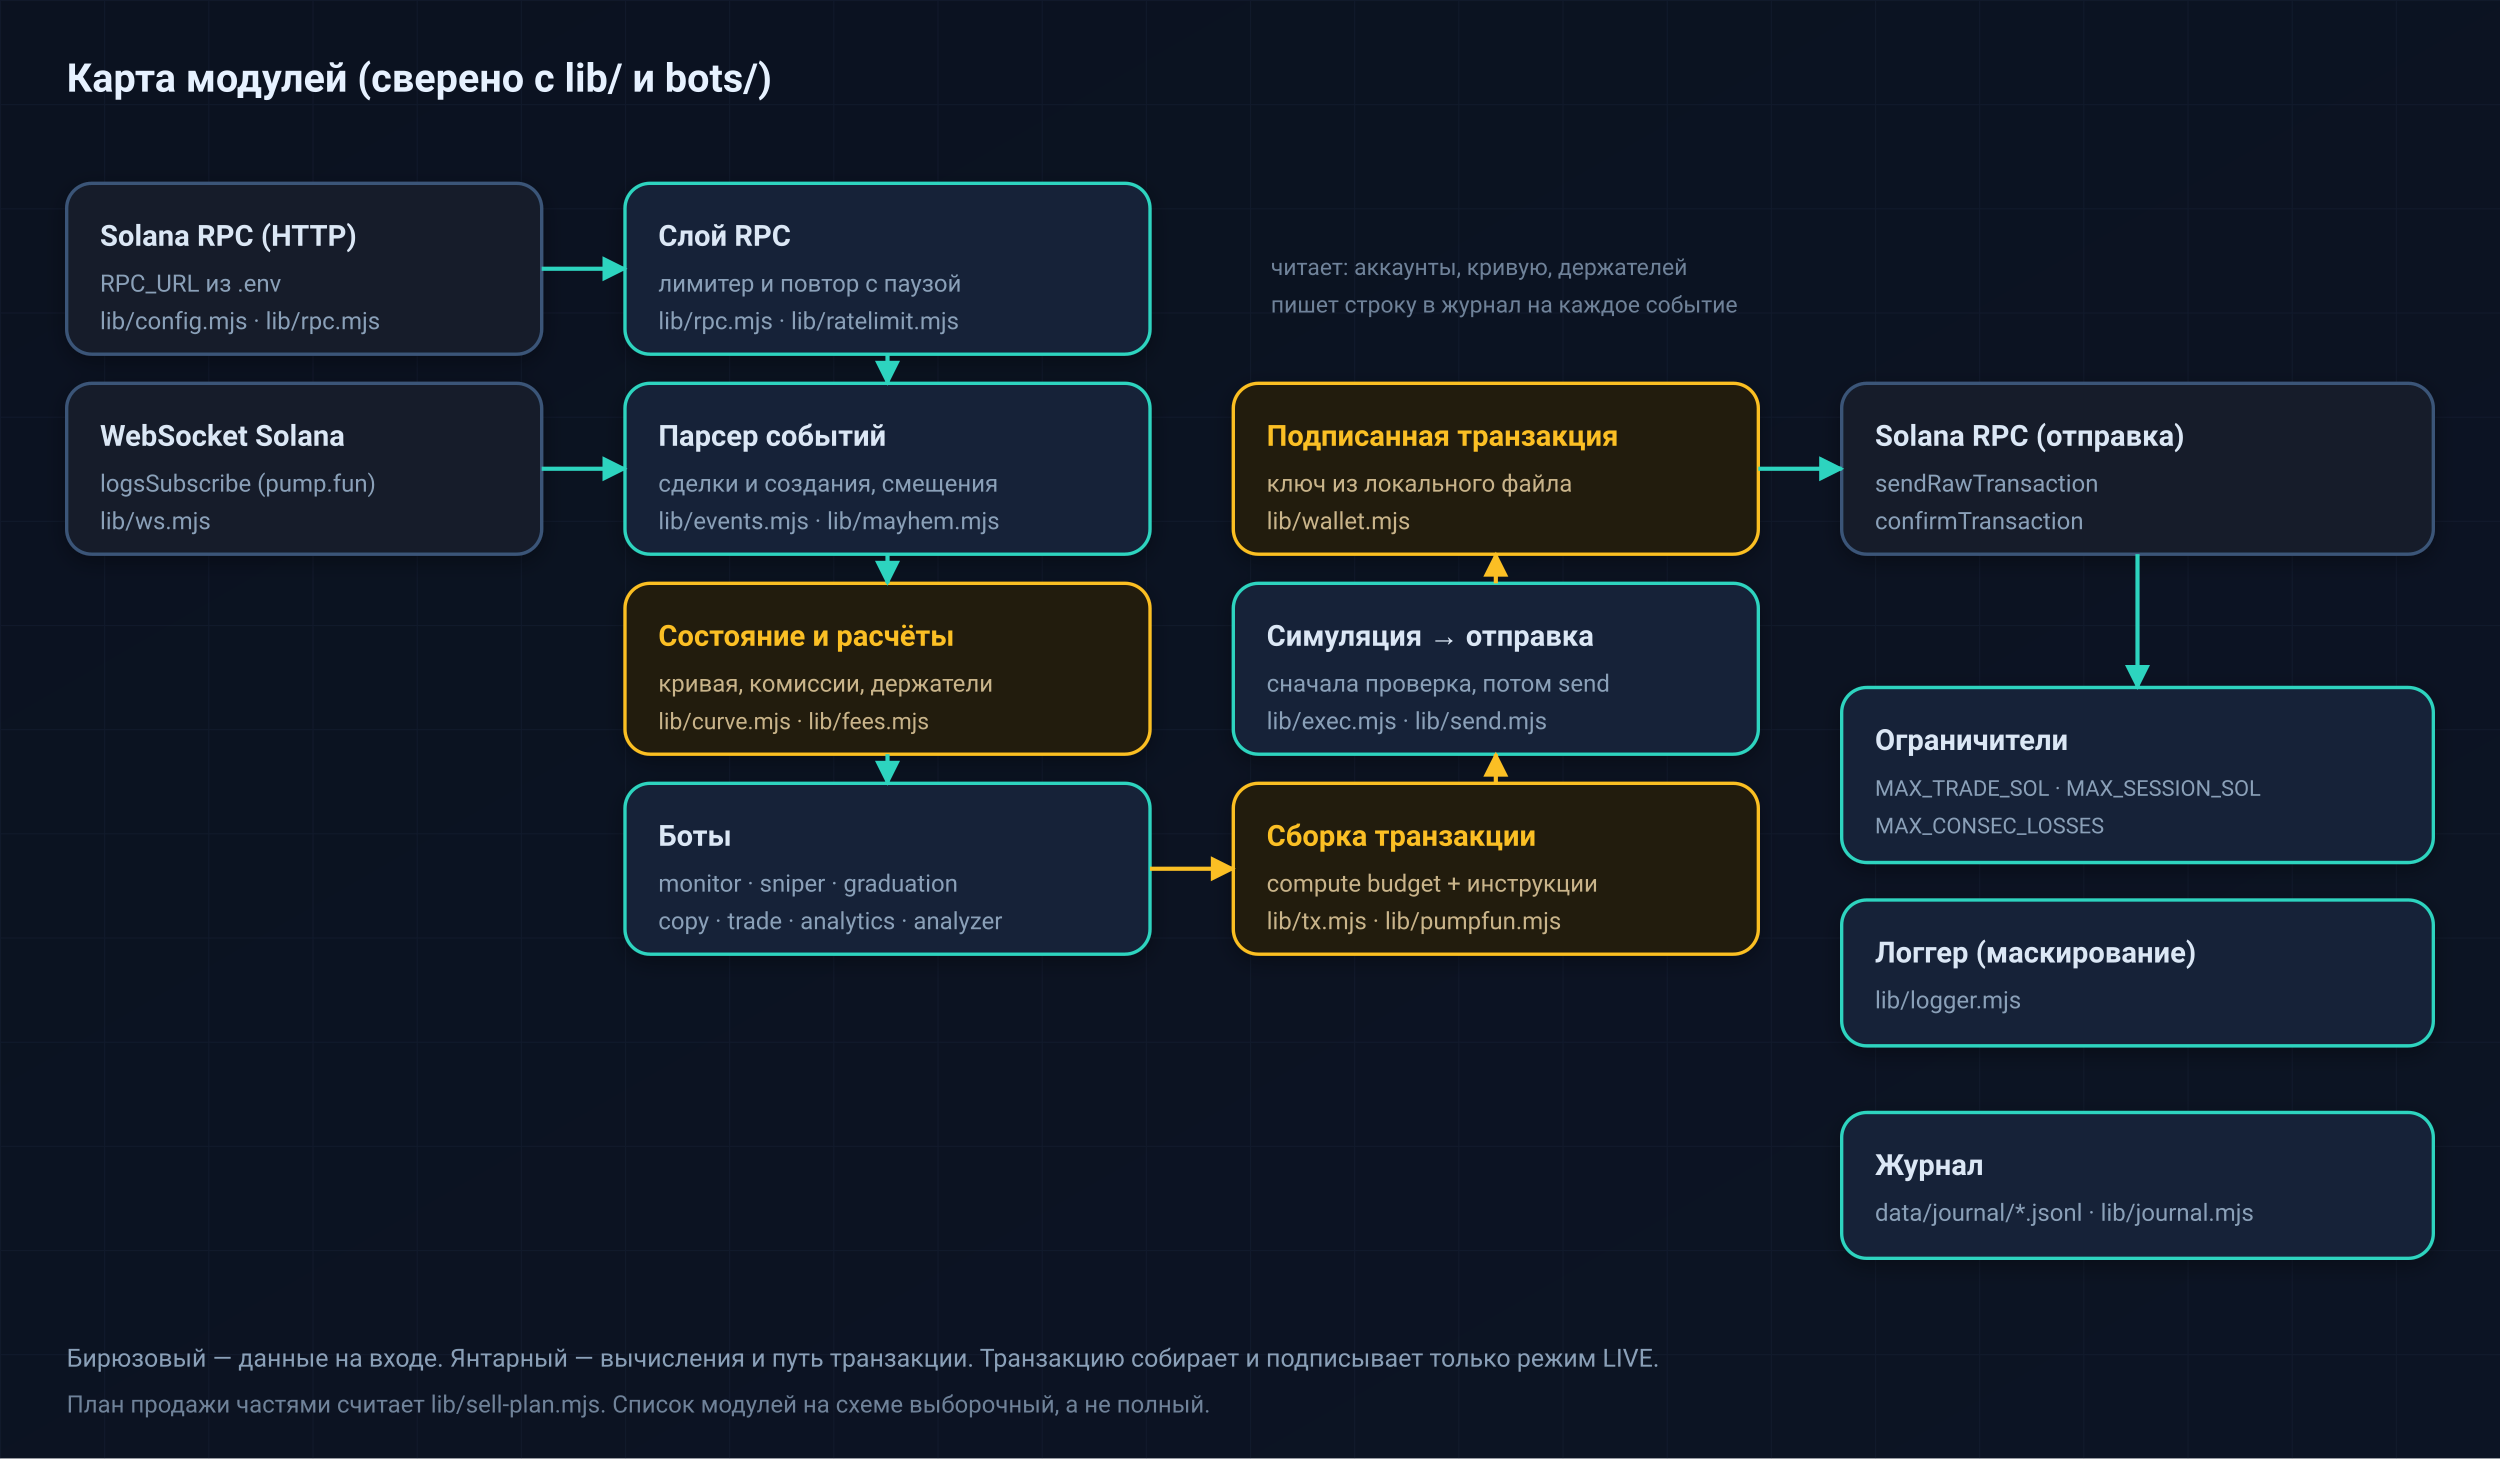
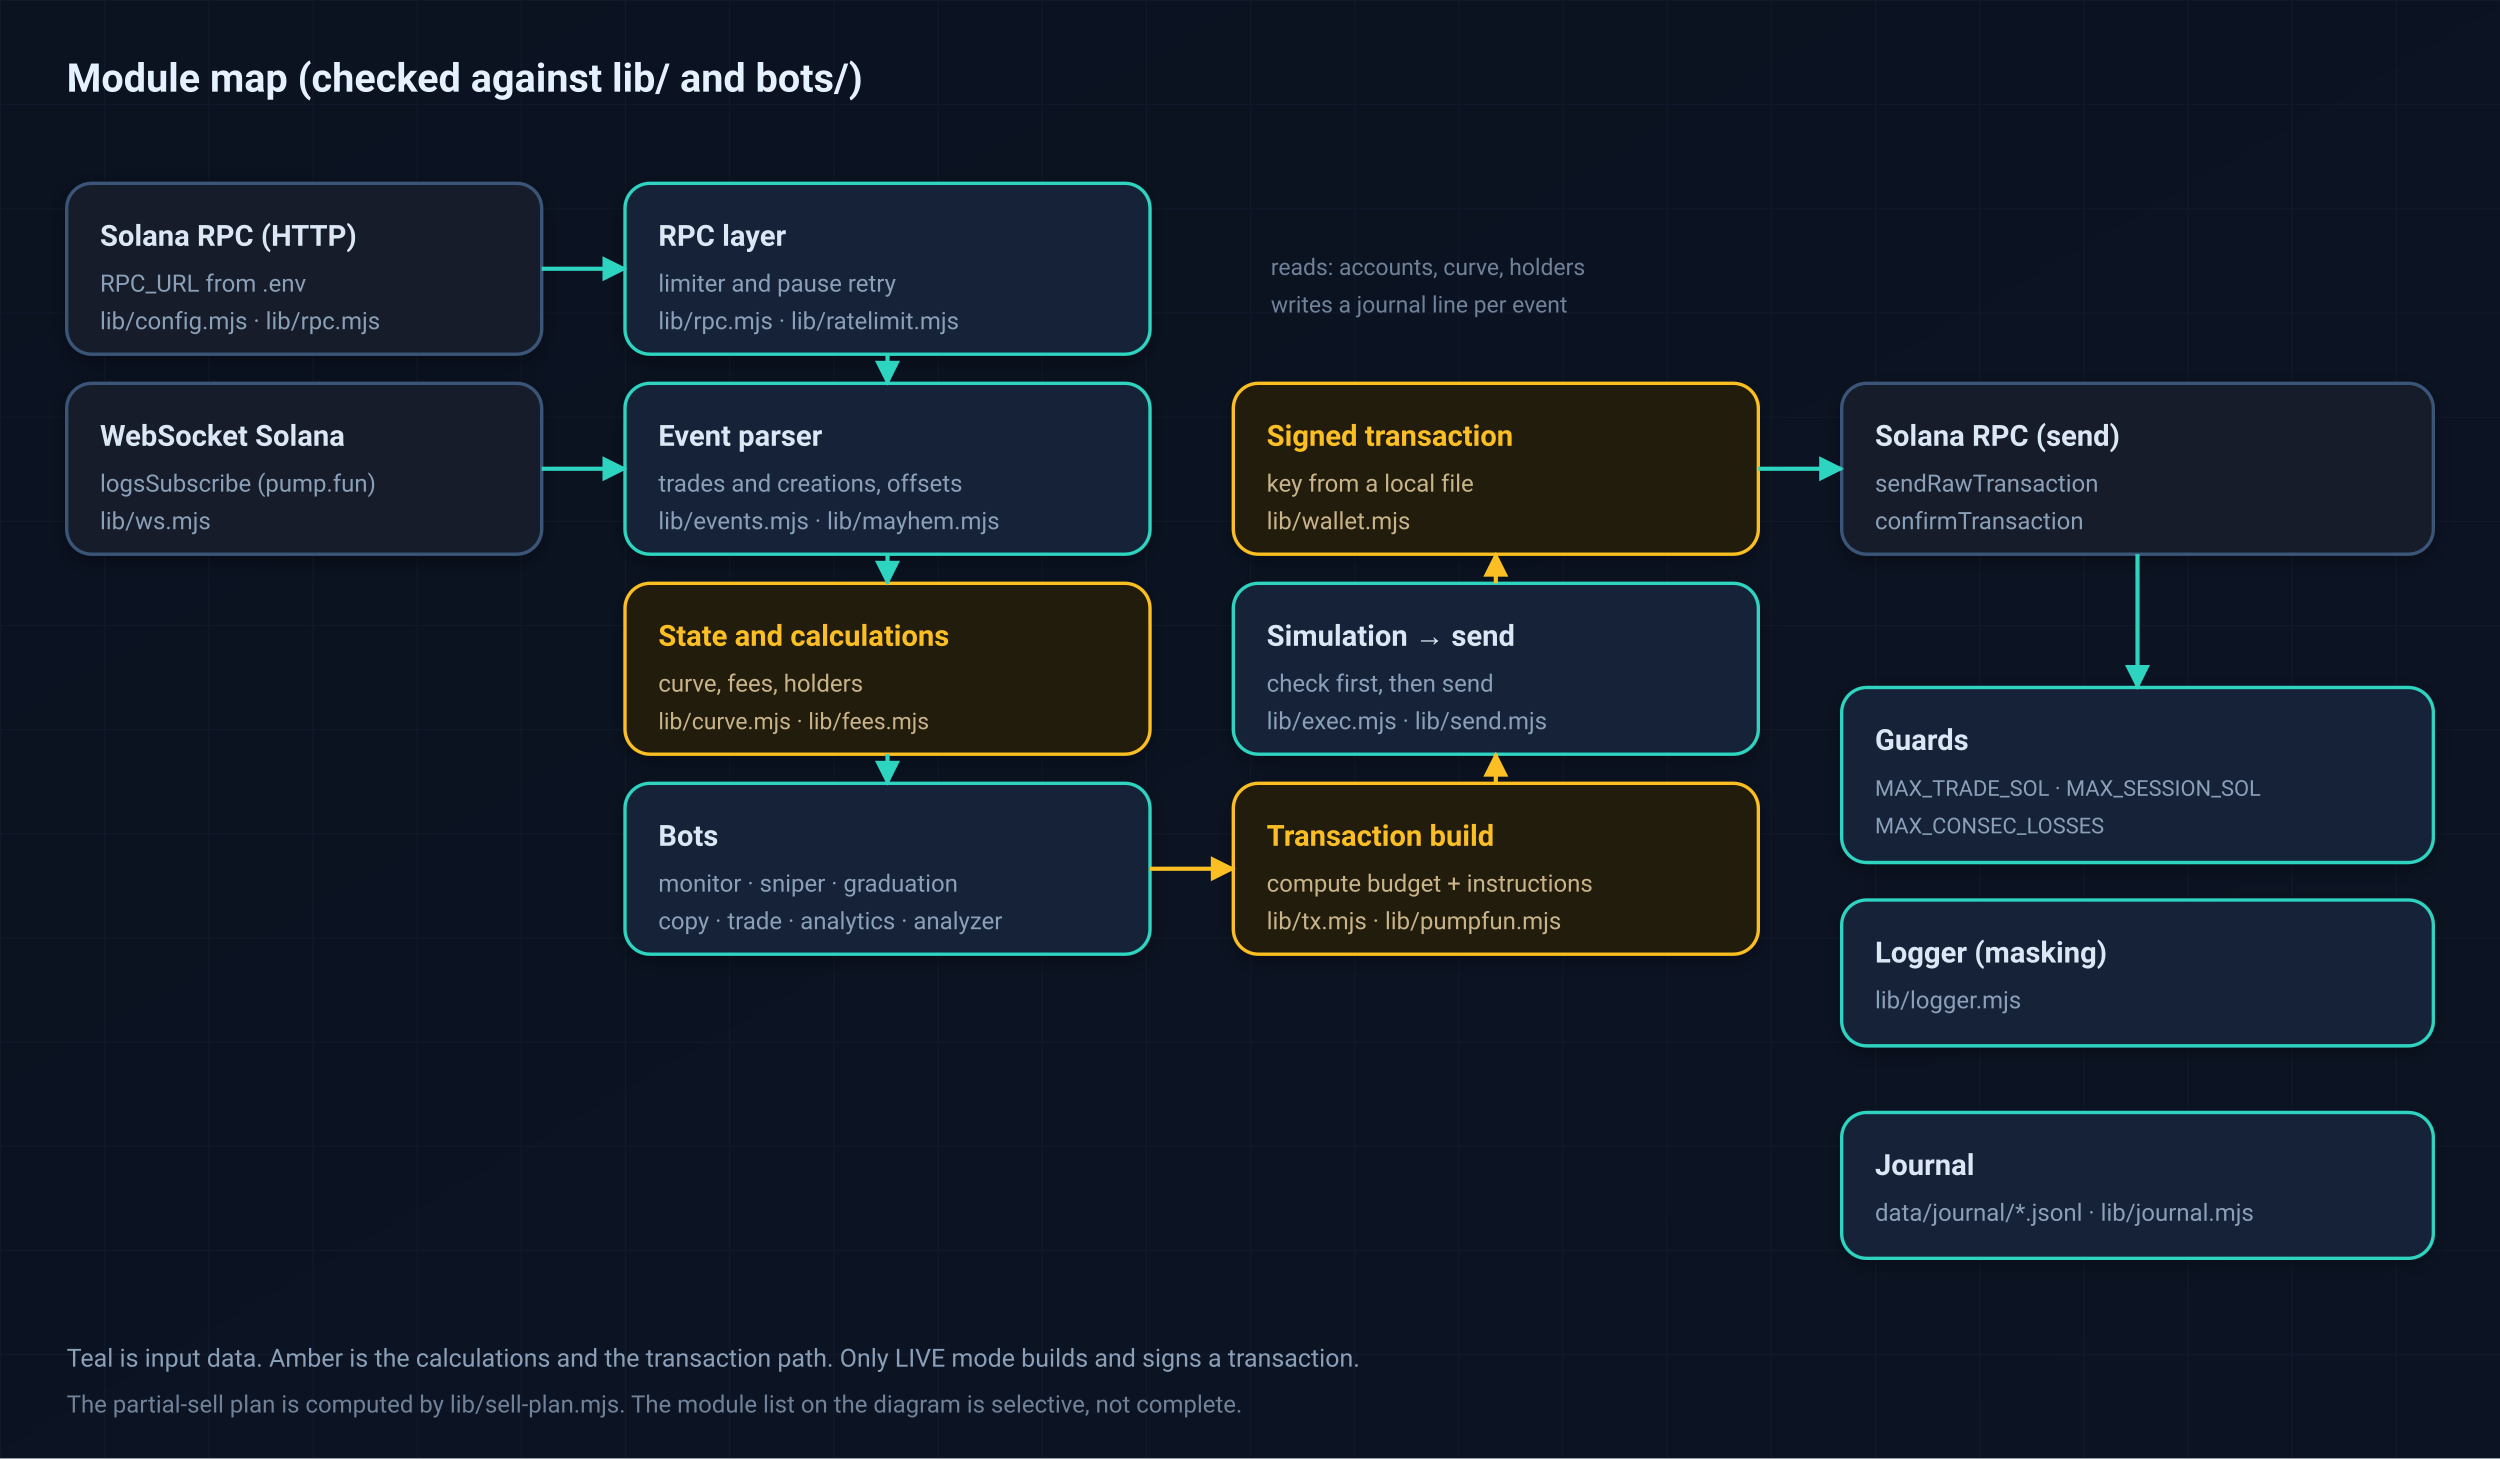
<svg xmlns="http://www.w3.org/2000/svg" width="1200" height="700" viewBox="0 0 1200 700" role="img" aria-labelledby="archTitle archDesc">
  <defs>
    <linearGradient id="archBg" x1="0" y1="0" x2="1" y2="1">
      <stop offset="0" stop-color="#0b1220" />
      <stop offset="1" stop-color="#0c1424" />
    </linearGradient>
    <pattern id="archGrid" width="50" height="50" patternUnits="userSpaceOnUse">
      <path d="M50 0H0V50" fill="none" stroke="#151f33" stroke-width="1" />
    </pattern>
    <marker id="archArrow" viewBox="0 0 10 10" refX="9" refY="5" markerWidth="6" markerHeight="6" orient="auto-start-reverse">
      <path d="M0 0 L10 5 L0 10 z" fill="#2dd4bf" />
    </marker>
    <marker id="archArrowAmber" viewBox="0 0 10 10" refX="9" refY="5" markerWidth="6" markerHeight="6" orient="auto-start-reverse">
      <path d="M0 0 L10 5 L0 10 z" fill="#fbbf24" />
    </marker>
    <filter id="archShadow" x="-20%" y="-30%" width="140%" height="170%">
      <feDropShadow dx="0" dy="3" stdDeviation="5" flood-color="#000000" flood-opacity="0.35" />
    </filter>
  </defs>
  <rect width="1200" height="700" fill="url(#archBg)" />
  <rect width="1200" height="700" fill="url(#archGrid)" opacity="0.55" />
-   <text x="32" y="44" font-family="system-ui, -apple-system, Segoe UI, Roboto, Arial, sans-serif" font-size="19" font-weight="700" fill="#e6f1ff">Карта модулей (сверено с lib/ и bots/)</text>
+   <text x="32" y="44" font-family="system-ui, -apple-system, Segoe UI, Roboto, Arial, sans-serif" font-size="19" font-weight="700" fill="#e6f1ff">Module map (checked against lib/ and bots/)</text>
  <g filter="url(#archShadow)">
    <rect x="32" y="88" width="228" height="82" rx="12" fill="#141d2b" stroke="#3b5578" stroke-width="1.6" />
    <rect x="32" y="184" width="228" height="82" rx="12" fill="#141d2b" stroke="#3b5578" stroke-width="1.6" />
    <rect x="300" y="88" width="252" height="82" rx="12" fill="#122238" stroke="#2dd4bf" stroke-width="1.6" />
    <rect x="300" y="184" width="252" height="82" rx="12" fill="#122238" stroke="#2dd4bf" stroke-width="1.6" />
    <rect x="300" y="280" width="252" height="82" rx="12" fill="#241a08" stroke="#fbbf24" stroke-width="1.6" />
    <rect x="300" y="376" width="252" height="82" rx="12" fill="#122238" stroke="#2dd4bf" stroke-width="1.6" />
    <rect x="592" y="376" width="252" height="82" rx="12" fill="#241a08" stroke="#fbbf24" stroke-width="1.6" />
    <rect x="592" y="280" width="252" height="82" rx="12" fill="#122238" stroke="#2dd4bf" stroke-width="1.6" />
    <rect x="592" y="184" width="252" height="82" rx="12" fill="#241a08" stroke="#fbbf24" stroke-width="1.6" />
    <rect x="884" y="184" width="284" height="82" rx="12" fill="#141d2b" stroke="#3b5578" stroke-width="1.6" />
    <rect x="884" y="330" width="284" height="84" rx="12" fill="#122238" stroke="#2dd4bf" stroke-width="1.6" />
    <rect x="884" y="432" width="284" height="70" rx="12" fill="#122238" stroke="#2dd4bf" stroke-width="1.6" />
    <rect x="884" y="534" width="284" height="70" rx="12" fill="#122238" stroke="#2dd4bf" stroke-width="1.6" />
  </g>
  <g font-family="system-ui, -apple-system, Segoe UI, Roboto, Arial, sans-serif">
    <text x="48" y="118" font-size="14" font-weight="600" fill="#dbe7f5">Solana RPC (HTTP)</text>
-     <text x="48" y="140" font-size="11.5" fill="#8aa0b8">RPC_URL из .env</text>
+     <text x="48" y="140" font-size="11.5" fill="#8aa0b8">RPC_URL from .env</text>
    <text x="48" y="158" font-size="11.5" fill="#8aa0b8">lib/config.mjs · lib/rpc.mjs</text>
    <text x="48" y="214" font-size="14" font-weight="600" fill="#dbe7f5">WebSocket Solana</text>
    <text x="48" y="236" font-size="11.5" fill="#8aa0b8">logsSubscribe (pump.fun)</text>
    <text x="48" y="254" font-size="11.5" fill="#8aa0b8">lib/ws.mjs</text>
-     <text x="316" y="118" font-size="14" font-weight="600" fill="#dbe7f5">Слой RPC</text>
-     <text x="316" y="140" font-size="11.5" fill="#8aa0b8">лимитер и повтор с паузой</text>
+     <text x="316" y="118" font-size="14" font-weight="600" fill="#dbe7f5">RPC layer</text>
+     <text x="316" y="140" font-size="11.5" fill="#8aa0b8">limiter and pause retry</text>
    <text x="316" y="158" font-size="11.5" fill="#8aa0b8">lib/rpc.mjs · lib/ratelimit.mjs</text>
-     <text x="316" y="214" font-size="14" font-weight="600" fill="#dbe7f5">Парсер событий</text>
-     <text x="316" y="236" font-size="11.5" fill="#8aa0b8">сделки и создания, смещения</text>
+     <text x="316" y="214" font-size="14" font-weight="600" fill="#dbe7f5">Event parser</text>
+     <text x="316" y="236" font-size="11.5" fill="#8aa0b8">trades and creations, offsets</text>
    <text x="316" y="254" font-size="11.5" fill="#8aa0b8">lib/events.mjs · lib/mayhem.mjs</text>
-     <text x="316" y="310" font-size="14" font-weight="600" fill="#fbbf24">Состояние и расчёты</text>
-     <text x="316" y="332" font-size="11.5" fill="#c9b48a">кривая, комиссии, держатели</text>
+     <text x="316" y="310" font-size="14" font-weight="600" fill="#fbbf24">State and calculations</text>
+     <text x="316" y="332" font-size="11.5" fill="#c9b48a">curve, fees, holders</text>
    <text x="316" y="350" font-size="11" fill="#c9b48a">lib/curve.mjs · lib/fees.mjs</text>
-     <text x="316" y="406" font-size="14" font-weight="600" fill="#dbe7f5">Боты</text>
+     <text x="316" y="406" font-size="14" font-weight="600" fill="#dbe7f5">Bots</text>
    <text x="316" y="428" font-size="11.5" fill="#8aa0b8">monitor · sniper · graduation</text>
    <text x="316" y="446" font-size="11.5" fill="#8aa0b8">copy · trade · analytics · analyzer</text>
-     <text x="608" y="406" font-size="14" font-weight="600" fill="#fbbf24">Сборка транзакции</text>
-     <text x="608" y="428" font-size="11.5" fill="#c9b48a">compute budget + инструкции</text>
+     <text x="608" y="406" font-size="14" font-weight="600" fill="#fbbf24">Transaction build</text>
+     <text x="608" y="428" font-size="11.5" fill="#c9b48a">compute budget + instructions</text>
    <text x="608" y="446" font-size="11.5" fill="#c9b48a">lib/tx.mjs · lib/pumpfun.mjs</text>
-     <text x="608" y="310" font-size="14" font-weight="600" fill="#dbe7f5">Симуляция → отправка</text>
-     <text x="608" y="332" font-size="11.5" fill="#8aa0b8">сначала проверка, потом send</text>
+     <text x="608" y="310" font-size="14" font-weight="600" fill="#dbe7f5">Simulation → send</text>
+     <text x="608" y="332" font-size="11.5" fill="#8aa0b8">check first, then send</text>
    <text x="608" y="350" font-size="11.5" fill="#8aa0b8">lib/exec.mjs · lib/send.mjs</text>
-     <text x="608" y="214" font-size="14" font-weight="600" fill="#fbbf24">Подписанная транзакция</text>
-     <text x="608" y="236" font-size="11.5" fill="#c9b48a">ключ из локального файла</text>
+     <text x="608" y="214" font-size="14" font-weight="600" fill="#fbbf24">Signed transaction</text>
+     <text x="608" y="236" font-size="11.5" fill="#c9b48a">key from a local file</text>
    <text x="608" y="254" font-size="11.5" fill="#c9b48a">lib/wallet.mjs</text>
-     <text x="900" y="214" font-size="14" font-weight="600" fill="#dbe7f5">Solana RPC (отправка)</text>
+     <text x="900" y="214" font-size="14" font-weight="600" fill="#dbe7f5">Solana RPC (send)</text>
    <text x="900" y="236" font-size="11.5" fill="#8aa0b8">sendRawTransaction</text>
    <text x="900" y="254" font-size="11.5" fill="#8aa0b8">confirmTransaction</text>
-     <text x="900" y="360" font-size="14" font-weight="600" fill="#dbe7f5">Ограничители</text>
+     <text x="900" y="360" font-size="14" font-weight="600" fill="#dbe7f5">Guards</text>
    <text x="900" y="382" font-size="10.5" fill="#8aa0b8">MAX_TRADE_SOL · MAX_SESSION_SOL</text>
    <text x="900" y="400" font-size="10.5" fill="#8aa0b8">MAX_CONSEC_LOSSES</text>
-     <text x="900" y="462" font-size="14" font-weight="600" fill="#dbe7f5">Логгер (маскирование)</text>
+     <text x="900" y="462" font-size="14" font-weight="600" fill="#dbe7f5">Logger (masking)</text>
    <text x="900" y="484" font-size="11.5" fill="#8aa0b8">lib/logger.mjs</text>
-     <text x="900" y="564" font-size="14" font-weight="600" fill="#dbe7f5">Журнал</text>
+     <text x="900" y="564" font-size="14" font-weight="600" fill="#dbe7f5">Journal</text>
    <text x="900" y="586" font-size="11.5" fill="#8aa0b8">data/journal/*.jsonl · lib/journal.mjs</text>
  </g>
  <g stroke="#2dd4bf" stroke-width="2" fill="none" marker-end="url(#archArrow)">
    <path d="M260 129 H 300" />
    <path d="M260 225 H 300" />
    <path d="M426 170 V 184" />
    <path d="M426 266 V 280" />
    <path d="M426 362 V 376" />
    <path d="M844 225 H 884" />
    <path d="M1026 266 V 330" />
  </g>
  <g stroke="#fbbf24" stroke-width="2" fill="none" marker-end="url(#archArrowAmber)">
    <path d="M552 417 H 592" />
    <path d="M718 376 V 362" />
    <path d="M718 280 V 266" />
  </g>
-   <text x="610" y="132" font-family="system-ui, -apple-system, Segoe UI, Roboto, Arial, sans-serif" font-size="11" fill="#6f8299">читает: аккаунты, кривую, держателей</text>
-   <text x="610" y="150" font-family="system-ui, -apple-system, Segoe UI, Roboto, Arial, sans-serif" font-size="11" fill="#6f8299">пишет строку в журнал на каждое событие</text>
-   <text x="32" y="656" font-family="system-ui, -apple-system, Segoe UI, Roboto, Arial, sans-serif" font-size="12" fill="#8aa0b8">Бирюзовый — данные на входе. Янтарный — вычисления и путь транзакции. Транзакцию собирает и подписывает только режим LIVE.</text>
-   <text x="32" y="678" font-family="system-ui, -apple-system, Segoe UI, Roboto, Arial, sans-serif" font-size="11.5" fill="#6f8299">План продажи частями считает lib/sell-plan.mjs. Список модулей на схеме выборочный, а не полный.</text>
+   <text x="610" y="132" font-family="system-ui, -apple-system, Segoe UI, Roboto, Arial, sans-serif" font-size="11" fill="#6f8299">reads: accounts, curve, holders</text>
+   <text x="610" y="150" font-family="system-ui, -apple-system, Segoe UI, Roboto, Arial, sans-serif" font-size="11" fill="#6f8299">writes a journal line per event</text>
+   <text x="32" y="656" font-family="system-ui, -apple-system, Segoe UI, Roboto, Arial, sans-serif" font-size="12" fill="#8aa0b8">Teal is input data. Amber is the calculations and the transaction path. Only LIVE mode builds and signs a transaction.</text>
+   <text x="32" y="678" font-family="system-ui, -apple-system, Segoe UI, Roboto, Arial, sans-serif" font-size="11.5" fill="#6f8299">The partial-sell plan is computed by lib/sell-plan.mjs. The module list on the diagram is selective, not complete.</text>
</svg>
